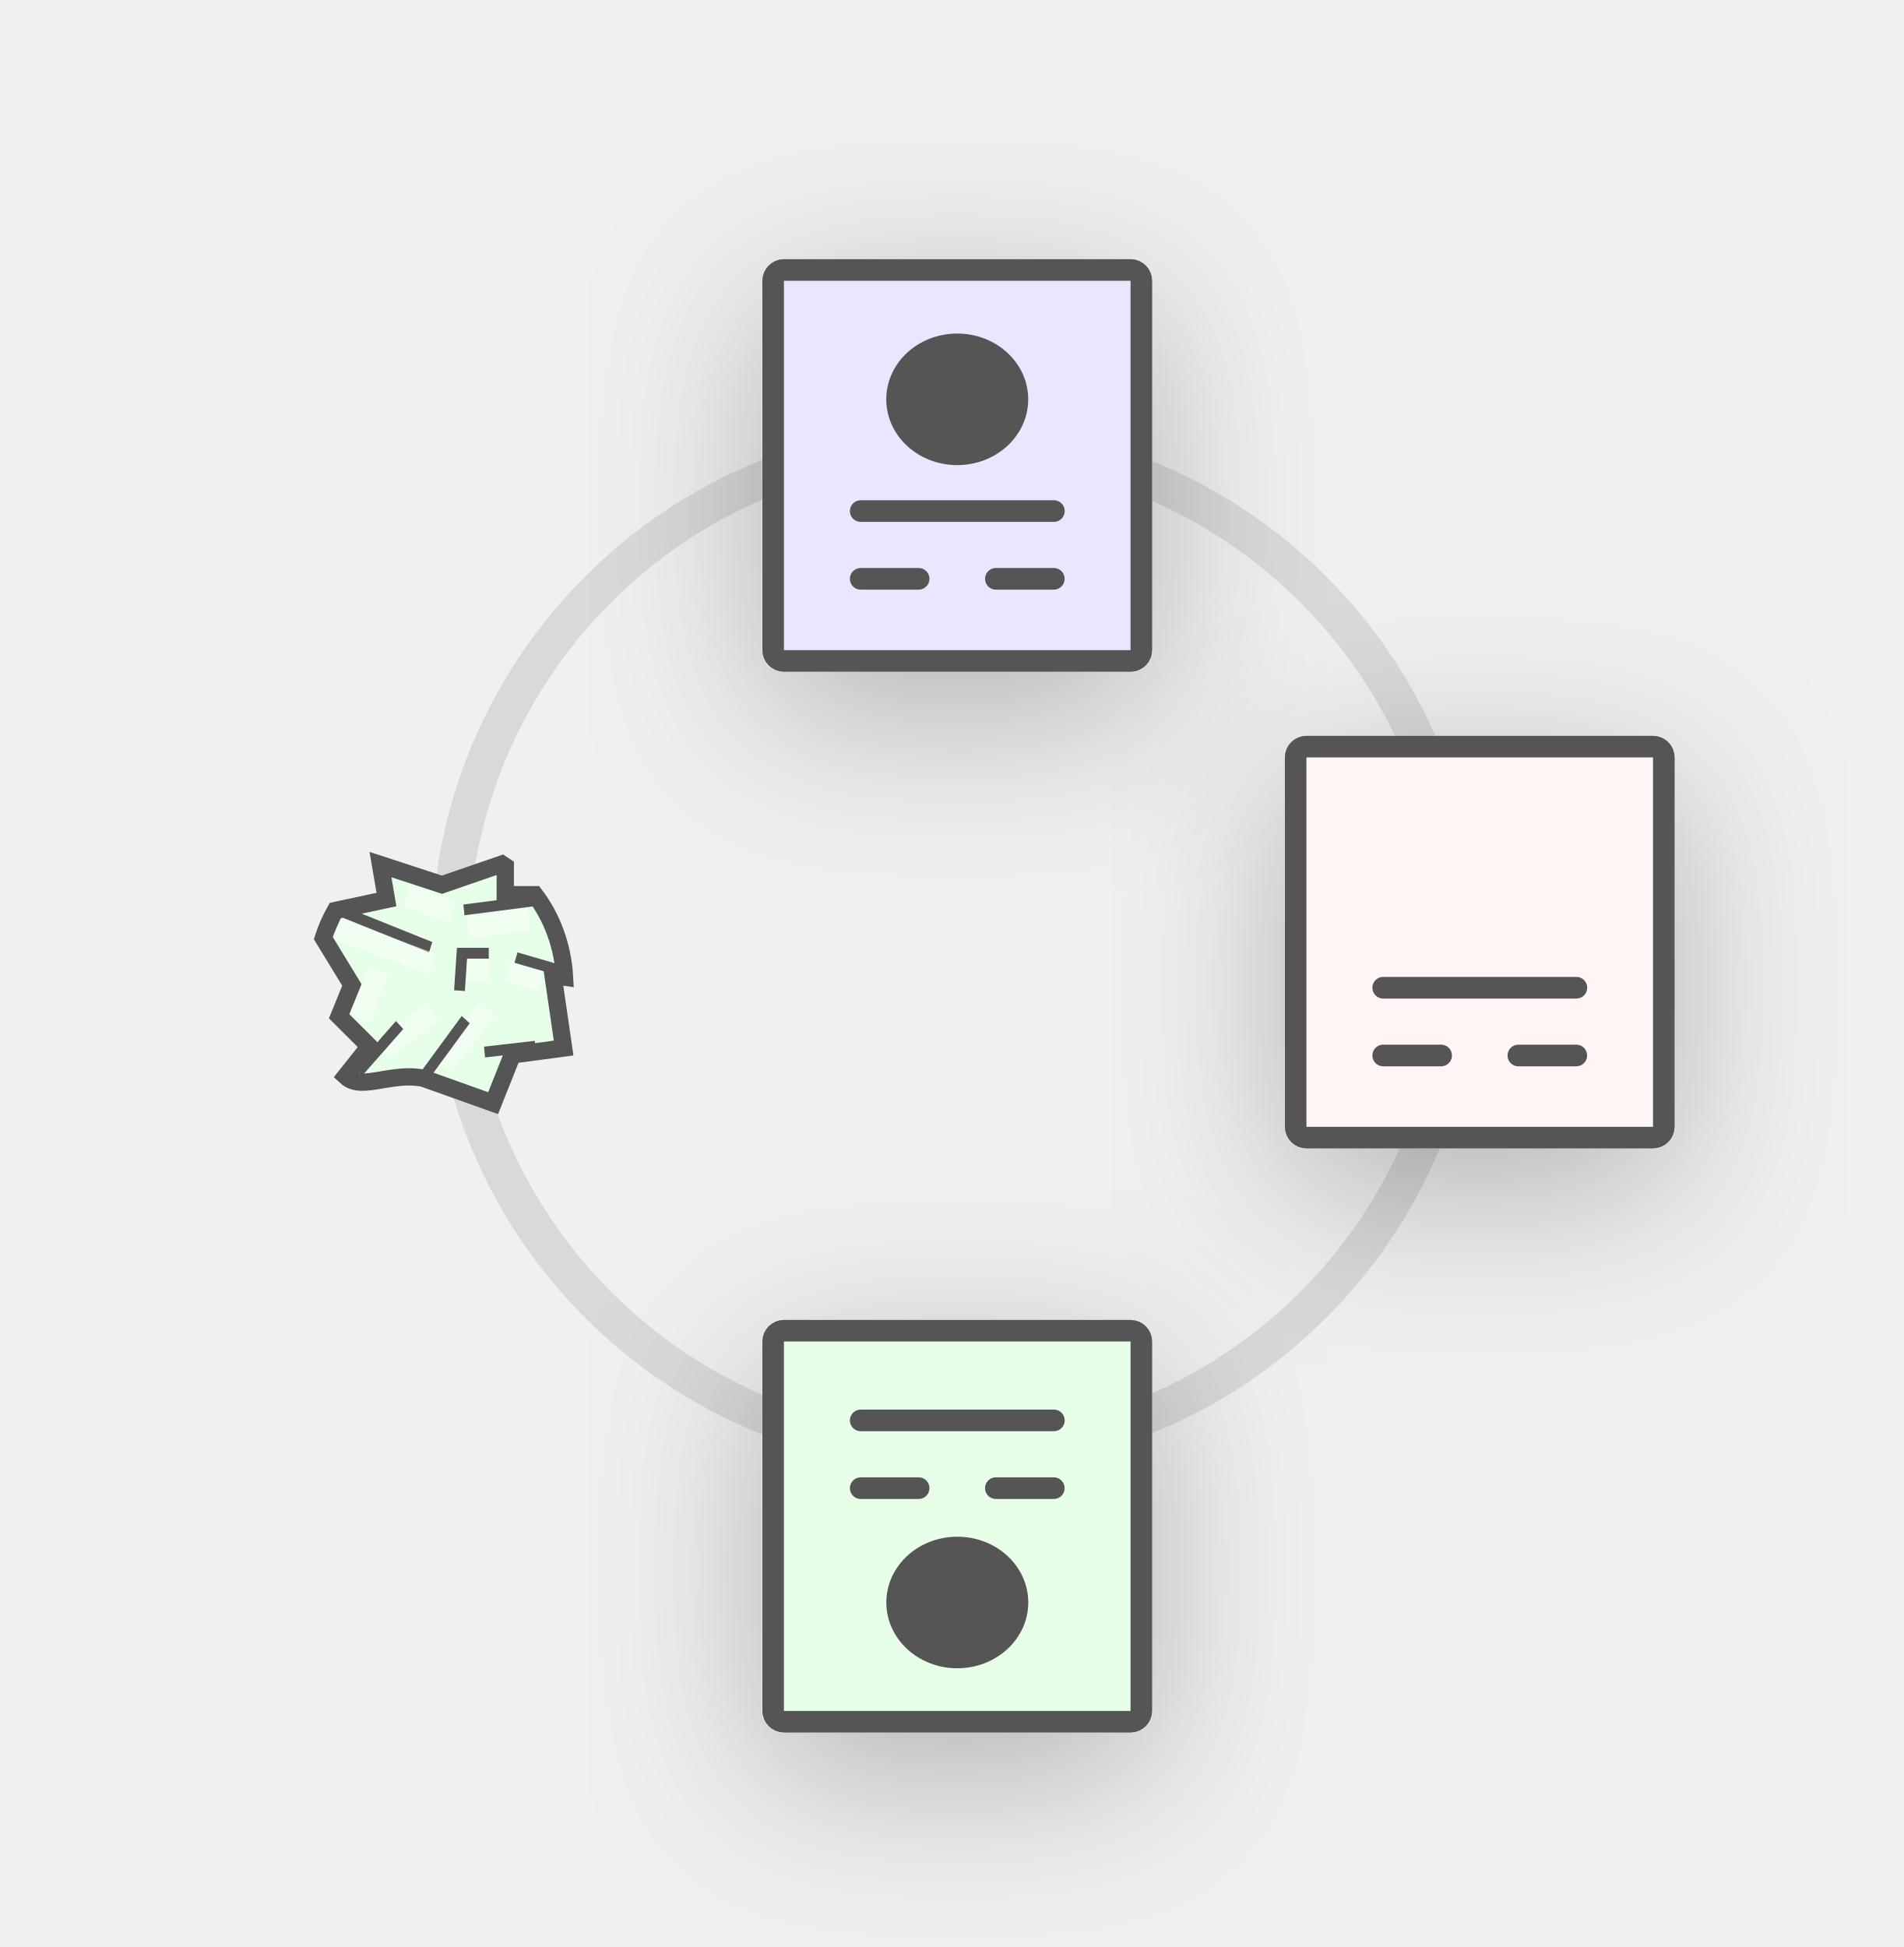
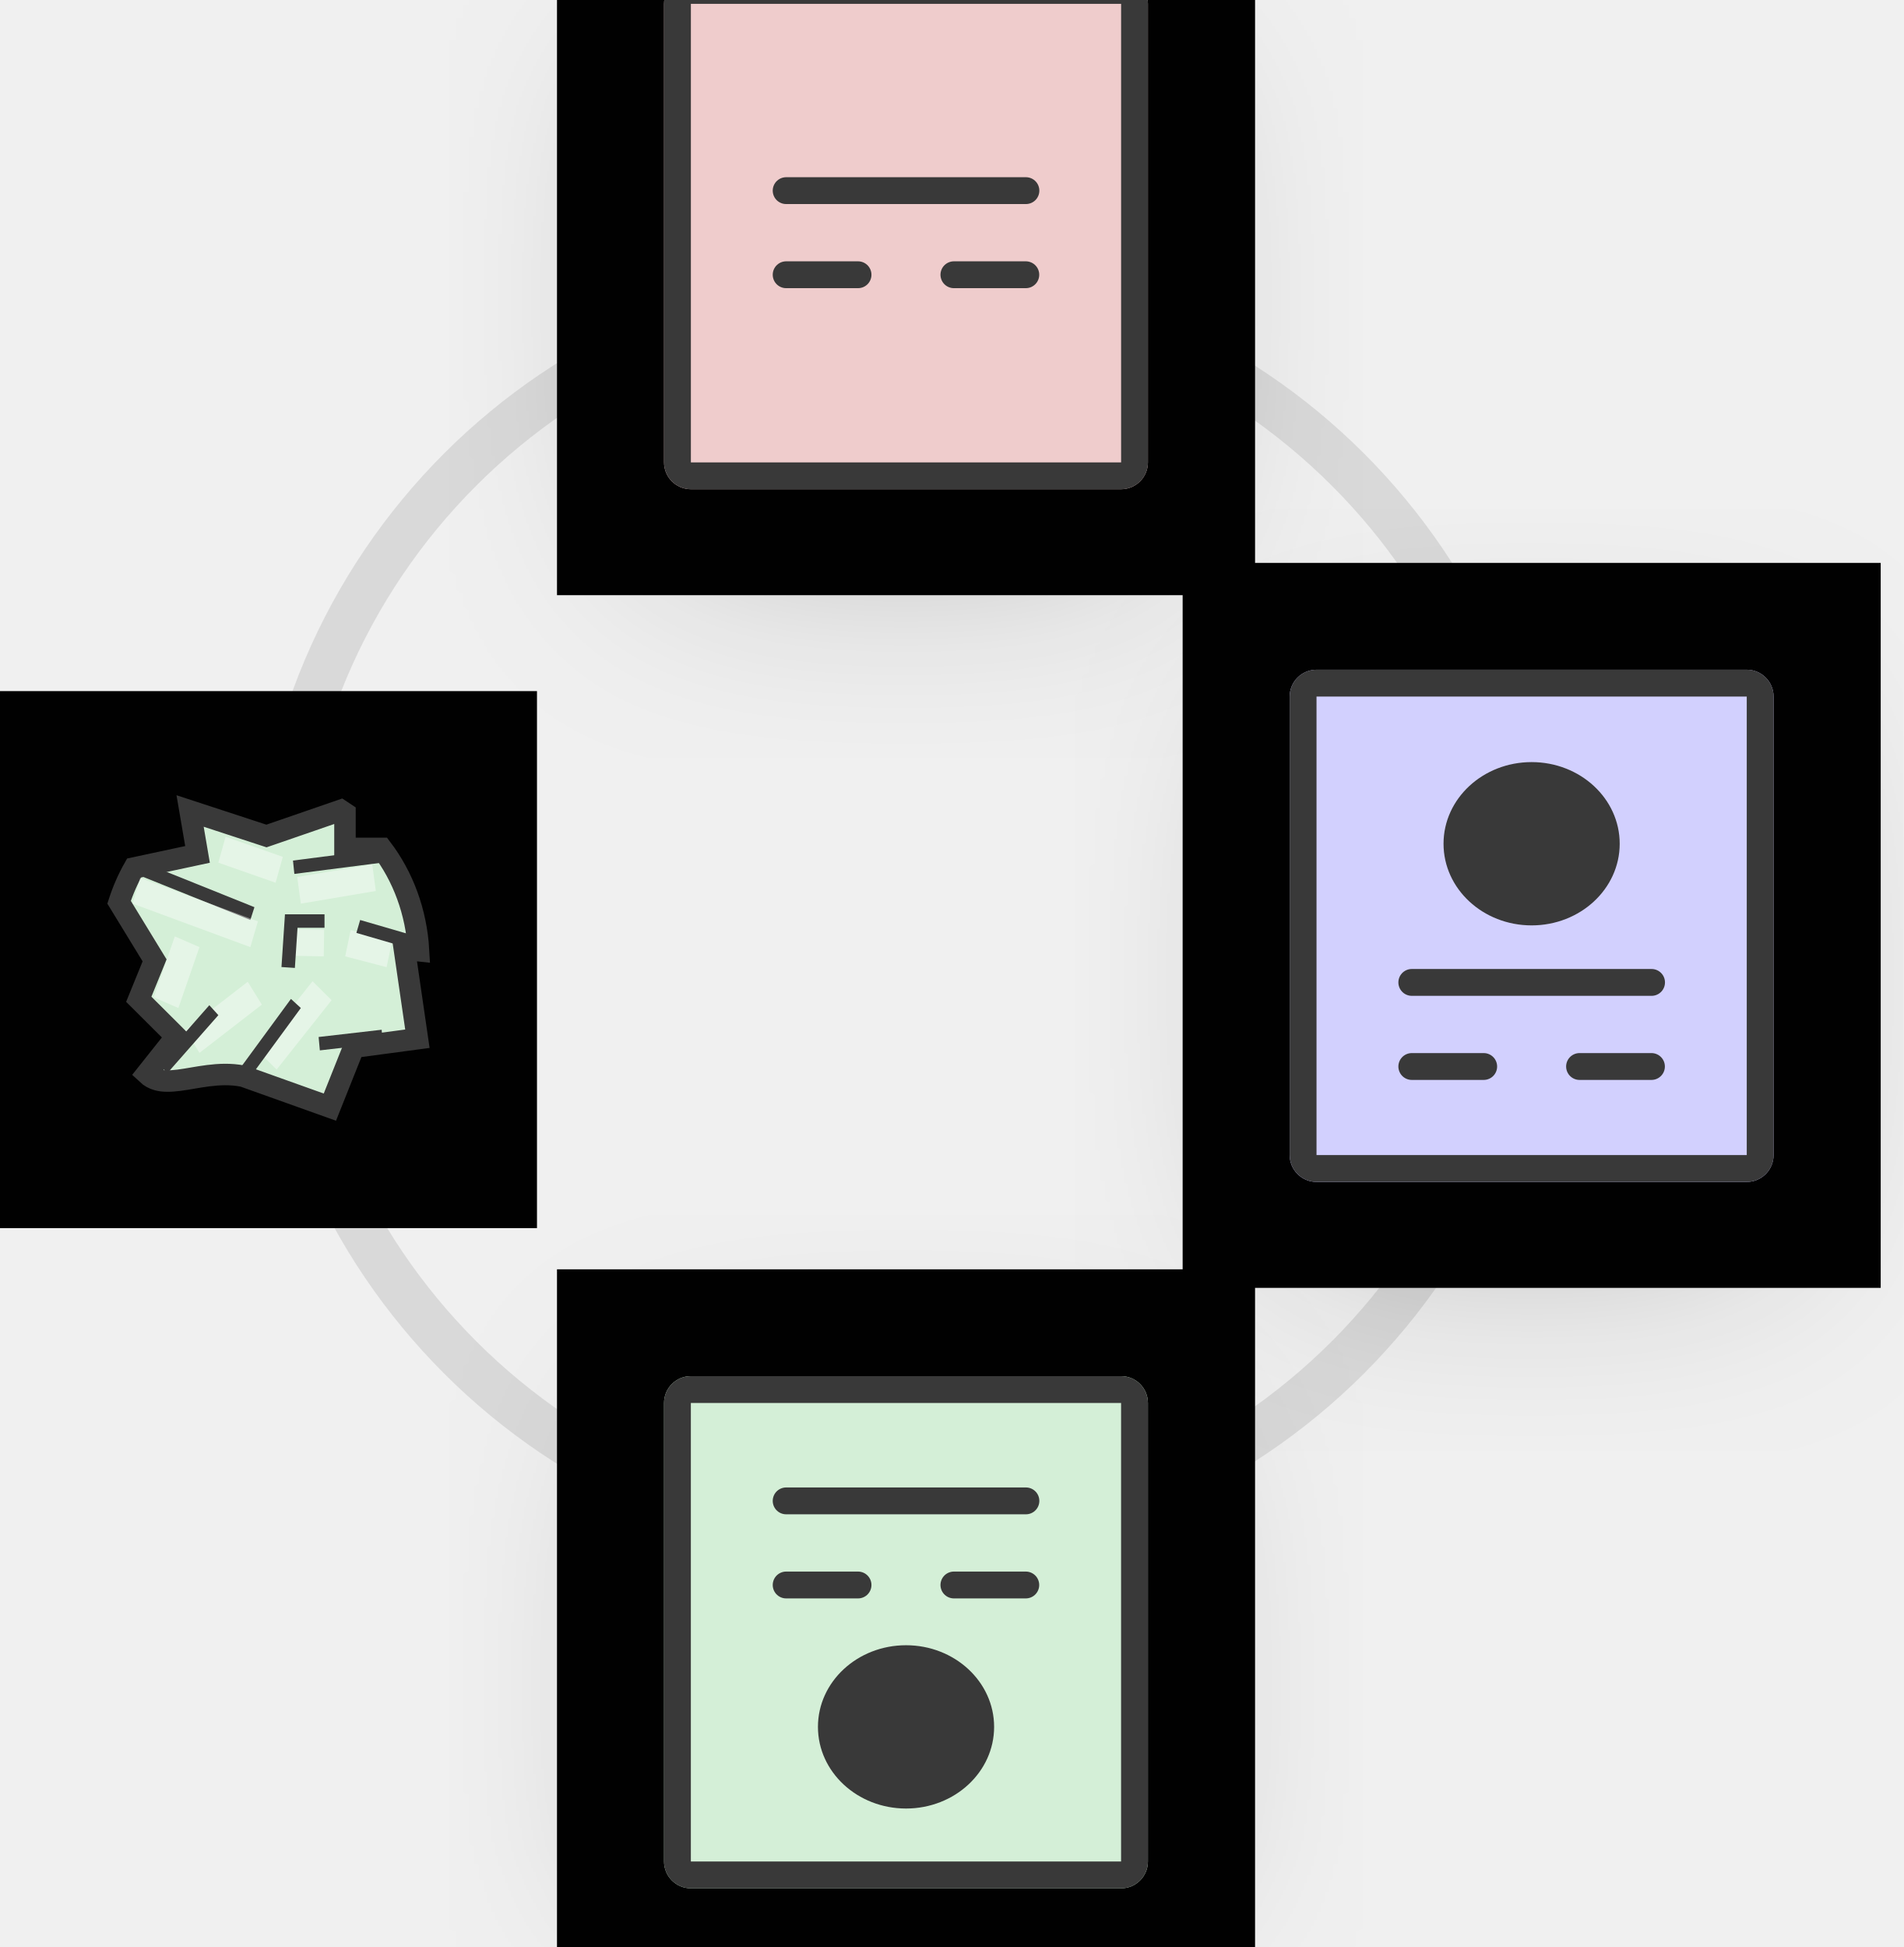
<svg xmlns="http://www.w3.org/2000/svg" width="88" height="90" viewBox="0 0 88 90" fill="none">
  <g clip-path="url(#clip0_577_3497)">
-     <path d="M68.409 43.781C68.409 57.162 57.561 68.01 44.181 68.01C30.8 68.01 19.952 57.162 19.952 43.781C19.952 30.401 30.8 19.553 44.181 19.553C57.561 19.553 68.409 30.401 68.409 43.781ZM21.648 43.781C21.648 56.226 31.736 66.314 44.181 66.314C56.625 66.314 66.713 56.226 66.713 43.781C66.713 31.337 56.625 21.249 44.181 21.249C31.736 21.249 21.648 31.337 21.648 43.781Z" fill="#D9D9D9" />
-     <rect width="20" height="20" transform="translate(10.5093 35.5)" />
-     <path d="M24.726 41.359C25.512 42.394 26.017 43.714 26.098 45.168L26.091 45.167L25.569 45.101L25.645 45.621L26.055 48.446L23.918 48.731L23.686 48.763L23.599 48.98L22.796 50.993L19.603 49.853L19.574 49.842L19.544 49.836C19.094 49.75 18.659 49.773 18.262 49.823C18.064 49.848 17.87 49.88 17.689 49.911L17.674 49.913C17.496 49.944 17.332 49.972 17.173 49.992C16.843 50.034 16.582 50.037 16.365 49.975C16.23 49.937 16.1 49.87 15.974 49.752L16.852 48.648L17.074 48.368L16.821 48.116L15.677 46.976L16.191 45.715L16.267 45.528L16.162 45.355L14.945 43.363C15.09 42.912 15.278 42.485 15.504 42.088L17.491 41.662L17.866 41.581L17.801 41.203L17.589 39.965L20.306 40.854L20.434 40.896L20.561 40.852L23.204 39.94C23.256 39.974 23.307 40.008 23.358 40.043V40.959V41.359H23.758H24.726Z" fill="#E7FFE9" stroke="#555555" stroke-width="0.8" />
-     <line y1="-0.25" x2="3.278" y2="-0.25" transform="matrix(0.991826 -0.127596 0.102093 0.994775 21.4727 42.3074)" stroke="#555555" stroke-width="0.5" />
-     <line y1="-0.25" x2="4.6" y2="-0.25" transform="matrix(0.927868 0.372908 -0.305309 0.952253 15.5647 42.3074)" stroke="#555555" stroke-width="0.5" />
-     <line y1="-0.5" x2="4.674" y2="-0.5" transform="matrix(0.938104 0.346354 -0.282537 0.959256 15.448 43.4153)" stroke="white" stroke-opacity="0.4" />
-     <line y1="-0.5" x2="2.4" y2="-0.5" transform="matrix(0.327222 -0.944947 0.917308 0.398179 17.1528 47.302)" stroke="white" stroke-opacity="0.4" />
-     <line y1="-0.5" x2="2.833" y2="-0.5" transform="matrix(0.986016 -0.16665 0.133623 0.991032 21.7136 43.4153)" stroke="white" stroke-opacity="0.4" />
-     <line y1="-0.5" x2="2.259" y2="-0.5" transform="matrix(0.94379 0.330547 -0.269096 0.963113 18.6416 41.8892)" stroke="white" stroke-opacity="0.4" />
-     <line y1="-0.5" x2="1.594" y2="-0.5" transform="matrix(0.96767 0.252219 -0.203578 0.979059 23.3665 45.3789)" stroke="white" stroke-opacity="0.4" />
-     <line y1="-0.5" x2="1.11" y2="-0.5" transform="matrix(-0.999814 -0.019299 0.015397 -0.999881 22.5825 44.3779)" stroke="white" stroke-opacity="0.4" />
-     <line y1="-0.5" x2="3.296" y2="-0.5" transform="matrix(0.621091 -0.783738 0.709454 0.704752 20.8123 49.5942)" stroke="white" stroke-opacity="0.4" />
-     <line y1="-0.5" x2="2.937" y2="-0.5" transform="matrix(0.790968 -0.611857 0.525162 0.851002 17.9382 48.9734)" stroke="white" stroke-opacity="0.4" />
-     <line y1="-0.25" x2="2.881" y2="-0.25" transform="matrix(0.660618 -0.750723 0.67165 0.740869 16.7385 49.7305)" stroke="#555555" stroke-width="0.5" />
-     <line y1="-0.25" x2="3.181" y2="-0.25" transform="matrix(0.591321 -0.806436 0.736247 0.676713 19.833 49.8667)" stroke="#555555" stroke-width="0.5" />
-     <line y1="-0.25" x2="2.363" y2="-0.25" transform="matrix(-0.99345 0.11427 -0.0913774 -0.995816 24.7239 48.1118)" stroke="#555555" stroke-width="0.5" />
-     <path d="M23.854 44.265L25.964 44.878" stroke="#555555" stroke-width="0.5" />
-     <path d="M21.242 45.793L21.357 44.063L22.596 44.063" stroke="#555555" stroke-width="0.5" />
-     <rect width="26" height="27" transform="translate(31.2546 8)" />
+     <path d="M71.864 42.225C71.864 58.834 58.401 72.297 41.793 72.297C25.184 72.297 11.721 58.834 11.721 42.225C11.721 25.617 25.184 12.154 41.793 12.154C58.401 12.154 71.864 25.617 71.864 42.225ZM13.826 42.225C13.826 57.671 26.347 70.192 41.793 70.192C57.238 70.192 69.759 57.671 69.759 42.225C69.759 26.78 57.238 14.259 41.793 14.259C26.347 14.259 13.826 26.78 13.826 42.225Z" fill="#D9D9D9" />
+     <rect width="24.824" height="24.824" transform="translate(0 31.9465)" fill="#010101" />
+     <path d="M17.645 39.219C18.622 40.504 19.248 42.142 19.349 43.946L19.34 43.945L18.692 43.863L18.786 44.509L19.296 48.015L16.642 48.37L16.355 48.408L16.247 48.678L15.25 51.177L11.287 49.761L11.251 49.748L11.214 49.741C10.656 49.634 10.115 49.662 9.623 49.724C9.377 49.755 9.137 49.795 8.912 49.833L8.893 49.837C8.672 49.874 8.468 49.909 8.271 49.934C7.861 49.986 7.538 49.99 7.268 49.913C7.101 49.866 6.939 49.783 6.783 49.636L7.872 48.266L8.148 47.919L7.834 47.605L6.415 46.191L7.053 44.625L7.147 44.393L7.016 44.179L5.505 41.706C5.686 41.147 5.919 40.617 6.199 40.123L8.665 39.595L9.131 39.495L9.051 39.026L8.788 37.488L12.16 38.592L12.318 38.644L12.476 38.59L15.757 37.458C15.821 37.499 15.885 37.542 15.948 37.585V38.722V39.219H16.444H17.645Z" fill="#D4EFD7" stroke="#393939" stroke-width="0.993" />
+     <line y1="-0.31" x2="4.069" y2="-0.31" transform="matrix(0.991826 -0.127596 0.102093 0.994775 13.6077 40.396)" stroke="#393939" stroke-width="0.621" />
+     <line y1="-0.31" x2="5.71" y2="-0.31" transform="matrix(0.927868 0.372908 -0.305309 0.952253 6.2749 40.396)" stroke="#393939" stroke-width="0.621" />
+     <line y1="-0.621" x2="5.802" y2="-0.621" transform="matrix(0.938104 0.346354 -0.282537 0.959256 6.13013 41.771)" stroke="white" stroke-opacity="0.4" stroke-width="1.241" />
+     <line y1="-0.621" x2="2.979" y2="-0.621" transform="matrix(0.327222 -0.944947 0.917308 0.398179 8.24609 46.595)" stroke="white" stroke-opacity="0.4" stroke-width="1.241" />
+     <line y1="-0.621" x2="3.516" y2="-0.621" transform="matrix(0.986016 -0.16665 0.133623 0.991032 13.907 41.771)" stroke="white" stroke-opacity="0.4" stroke-width="1.241" />
+     <line y1="-0.621" x2="2.804" y2="-0.621" transform="matrix(0.94379 0.330547 -0.269095 0.963113 10.0938 39.8767)" stroke="white" stroke-opacity="0.4" stroke-width="1.241" />
+     <line y1="-0.621" x2="1.978" y2="-0.621" transform="matrix(0.96767 0.252219 -0.203578 0.979059 15.9585 44.2083)" stroke="white" stroke-opacity="0.4" stroke-width="1.241" />
+     <line y1="-0.621" x2="1.378" y2="-0.621" transform="matrix(-0.999814 -0.019299 0.015397 -0.999881 14.9851 42.9661)" stroke="white" stroke-opacity="0.4" stroke-width="1.241" />
+     <line y1="-0.621" x2="4.092" y2="-0.621" transform="matrix(0.621091 -0.783738 0.709453 0.704752 12.7881 49.4404)" stroke="white" stroke-opacity="0.4" stroke-width="1.241" />
+     <line y1="-0.621" x2="3.646" y2="-0.621" transform="matrix(0.790968 -0.611857 0.525161 0.851002 9.2207 48.6699)" stroke="white" stroke-opacity="0.4" stroke-width="1.241" />
+     <line y1="-0.31" x2="3.576" y2="-0.31" transform="matrix(0.660617 -0.750723 0.671649 0.740869 7.73169 49.6096)" stroke="#393939" stroke-width="0.621" />
+     <line y1="-0.31" x2="3.948" y2="-0.31" transform="matrix(0.59132 -0.806437 0.736247 0.676714 11.5725 49.7786)" stroke="#393939" stroke-width="0.621" />
+     <line y1="-0.31" x2="2.933" y2="-0.31" transform="matrix(-0.99345 0.11427 -0.0913773 -0.995816 17.6433 47.6003)" stroke="#393939" stroke-width="0.621" />
+     <path d="M16.563 42.825L19.182 43.587" stroke="#393939" stroke-width="0.621" />
+     <path d="M13.322 44.722L13.464 42.575L15.002 42.575" stroke="#393939" stroke-width="0.621" />
+     <rect width="32.271" height="33.512" transform="translate(54.6724 26.0195)" fill="#010101" />
    <g filter="url(#filter0_d_577_3497)">
-       <rect x="35.241" y="11.978" width="18.023" height="19.076" rx="1" fill="#E8E7FF" />
-       <rect x="35.741" y="12.478" width="17.023" height="18.076" rx="0.5" stroke="#555555" />
+       <rect x="59.62" y="30.957" width="22.371" height="23.678" rx="1.241" fill="#D2D0FE" />
+       <rect x="60.241" y="31.577" width="21.13" height="22.436" rx="0.621" stroke="#393939" stroke-width="1.241" />
    </g>
-     <path d="M39.79 23.624H48.72" stroke="#555555" stroke-linecap="round" />
-     <path d="M39.79 26.756H42.467" stroke="#555555" stroke-linecap="round" />
-     <path d="M46.038 26.756H48.716" stroke="#555555" stroke-linecap="round" />
-     <ellipse cx="44.252" cy="18.459" rx="3.281" ry="3.041" fill="#555555" />
-     <rect width="26" height="27" transform="translate(55.4087 30.0337)" />
+     <path d="M65.266 45.412H76.35" stroke="#393939" stroke-width="1.241" stroke-linecap="round" />
+     <path d="M65.266 49.299H68.59" stroke="#393939" stroke-width="1.241" stroke-linecap="round" />
+     <path d="M73.021 49.299H76.345" stroke="#393939" stroke-width="1.241" stroke-linecap="round" />
+     <ellipse cx="70.805" cy="39.002" rx="4.072" ry="3.774" fill="#393939" />
+     <rect width="32.271" height="33.512" transform="translate(25.7493 -6)" fill="#010101" />
    <g filter="url(#filter1_d_577_3497)">
-       <rect x="59.395" y="34.011" width="18.023" height="19.076" rx="1" fill="#FFF5F5" />
-       <rect x="59.895" y="34.511" width="17.023" height="18.076" rx="0.5" stroke="#555555" />
+       <rect x="30.697" y="-1.063" width="22.371" height="23.678" rx="1.241" fill="#EFCCCC" />
+       <rect x="31.318" y="-0.442" width="21.13" height="22.436" rx="0.621" stroke="#393939" stroke-width="1.241" />
    </g>
-     <path d="M63.944 45.658H72.874" stroke="#555555" stroke-linecap="round" />
-     <path d="M63.944 48.79H66.621" stroke="#555555" stroke-linecap="round" />
-     <path d="M70.192 48.79H72.87" stroke="#555555" stroke-linecap="round" />
-     <rect width="26" height="27" transform="translate(31.2546 57.0337)" />
+     <path d="M36.343 8.812H47.427" stroke="#393939" stroke-width="1.241" stroke-linecap="round" />
+     <path d="M36.343 12.7H39.666" stroke="#393939" stroke-width="1.241" stroke-linecap="round" />
+     <path d="M44.098 12.7H47.422" stroke="#393939" stroke-width="1.241" stroke-linecap="round" />
+     <rect width="32.271" height="33.512" transform="translate(25.749 58.6741)" fill="#010101" />
    <g filter="url(#filter2_d_577_3497)">
-       <rect x="35.241" y="61.011" width="18.023" height="19.076" rx="1" fill="#E7FFE9" />
-       <rect x="35.741" y="61.511" width="17.023" height="18.076" rx="0.5" stroke="#555555" />
+       <rect x="30.697" y="63.611" width="22.371" height="23.678" rx="1.241" fill="#D4EFD7" />
+       <rect x="31.317" y="64.232" width="21.13" height="22.436" rx="0.621" stroke="#393939" stroke-width="1.241" />
    </g>
-     <path d="M39.79 65.658H48.72" stroke="#555555" stroke-linecap="round" />
-     <path d="M39.79 68.79H42.467" stroke="#555555" stroke-linecap="round" />
-     <path d="M46.038 68.79H48.716" stroke="#555555" stroke-linecap="round" />
-     <ellipse cx="44.255" cy="74.075" rx="3.281" ry="3.041" fill="#555555" />
+     <path d="M36.343 69.378H47.427" stroke="#393939" stroke-width="1.241" stroke-linecap="round" />
+     <path d="M36.343 73.266H39.666" stroke="#393939" stroke-width="1.241" stroke-linecap="round" />
+     <path d="M44.098 73.266H47.421" stroke="#393939" stroke-width="1.241" stroke-linecap="round" />
+     <ellipse cx="41.885" cy="79.825" rx="4.072" ry="3.774" fill="#393939" />
  </g>
  <defs>
-     <filter id="filter0_d_577_3497" x="27.241" y="5.978" width="34.023" height="35.076" filterUnits="userSpaceOnUse" color-interpolation-filters="sRGB">
+     <filter id="filter0_d_577_3497" x="49.691" y="23.51" width="42.23" height="43.537" filterUnits="userSpaceOnUse" color-interpolation-filters="sRGB">
      <feFlood flood-opacity="0" result="BackgroundImageFix" />
      <feColorMatrix in="SourceAlpha" type="matrix" values="0 0 0 0 0 0 0 0 0 0 0 0 0 0 0 0 0 0 127 0" result="hardAlpha" />
-       <feOffset dy="2" />
-       <feGaussianBlur stdDeviation="4" />
+       <feOffset dy="2.482" />
+       <feGaussianBlur stdDeviation="4.965" />
      <feComposite in2="hardAlpha" operator="out" />
      <feColorMatrix type="matrix" values="0 0 0 0 0 0 0 0 0 0 0 0 0 0 0 0 0 0 0.25 0" />
      <feBlend mode="normal" in2="BackgroundImageFix" result="effect1_dropShadow_577_3497" />
      <feBlend mode="normal" in="SourceGraphic" in2="effect1_dropShadow_577_3497" result="shape" />
    </filter>
-     <filter id="filter1_d_577_3497" x="51.395" y="28.012" width="34.023" height="35.076" filterUnits="userSpaceOnUse" color-interpolation-filters="sRGB">
+     <filter id="filter1_d_577_3497" x="20.767" y="-8.51" width="42.23" height="43.537" filterUnits="userSpaceOnUse" color-interpolation-filters="sRGB">
      <feFlood flood-opacity="0" result="BackgroundImageFix" />
      <feColorMatrix in="SourceAlpha" type="matrix" values="0 0 0 0 0 0 0 0 0 0 0 0 0 0 0 0 0 0 127 0" result="hardAlpha" />
-       <feOffset dy="2" />
-       <feGaussianBlur stdDeviation="4" />
+       <feOffset dy="2.482" />
+       <feGaussianBlur stdDeviation="4.965" />
      <feComposite in2="hardAlpha" operator="out" />
      <feColorMatrix type="matrix" values="0 0 0 0 0 0 0 0 0 0 0 0 0 0 0 0 0 0 0.25 0" />
      <feBlend mode="normal" in2="BackgroundImageFix" result="effect1_dropShadow_577_3497" />
      <feBlend mode="normal" in="SourceGraphic" in2="effect1_dropShadow_577_3497" result="shape" />
    </filter>
-     <filter id="filter2_d_577_3497" x="27.241" y="55.011" width="34.023" height="35.076" filterUnits="userSpaceOnUse" color-interpolation-filters="sRGB">
+     <filter id="filter2_d_577_3497" x="20.767" y="56.164" width="42.23" height="43.537" filterUnits="userSpaceOnUse" color-interpolation-filters="sRGB">
      <feFlood flood-opacity="0" result="BackgroundImageFix" />
      <feColorMatrix in="SourceAlpha" type="matrix" values="0 0 0 0 0 0 0 0 0 0 0 0 0 0 0 0 0 0 127 0" result="hardAlpha" />
-       <feOffset dy="2" />
-       <feGaussianBlur stdDeviation="4" />
+       <feOffset dy="2.482" />
+       <feGaussianBlur stdDeviation="4.965" />
      <feComposite in2="hardAlpha" operator="out" />
      <feColorMatrix type="matrix" values="0 0 0 0 0 0 0 0 0 0 0 0 0 0 0 0 0 0 0.25 0" />
      <feBlend mode="normal" in2="BackgroundImageFix" result="effect1_dropShadow_577_3497" />
      <feBlend mode="normal" in="SourceGraphic" in2="effect1_dropShadow_577_3497" result="shape" />
    </filter>
    <clipPath id="clip0_577_3497">
      <rect width="88" height="90" fill="white" />
    </clipPath>
  </defs>
</svg>
